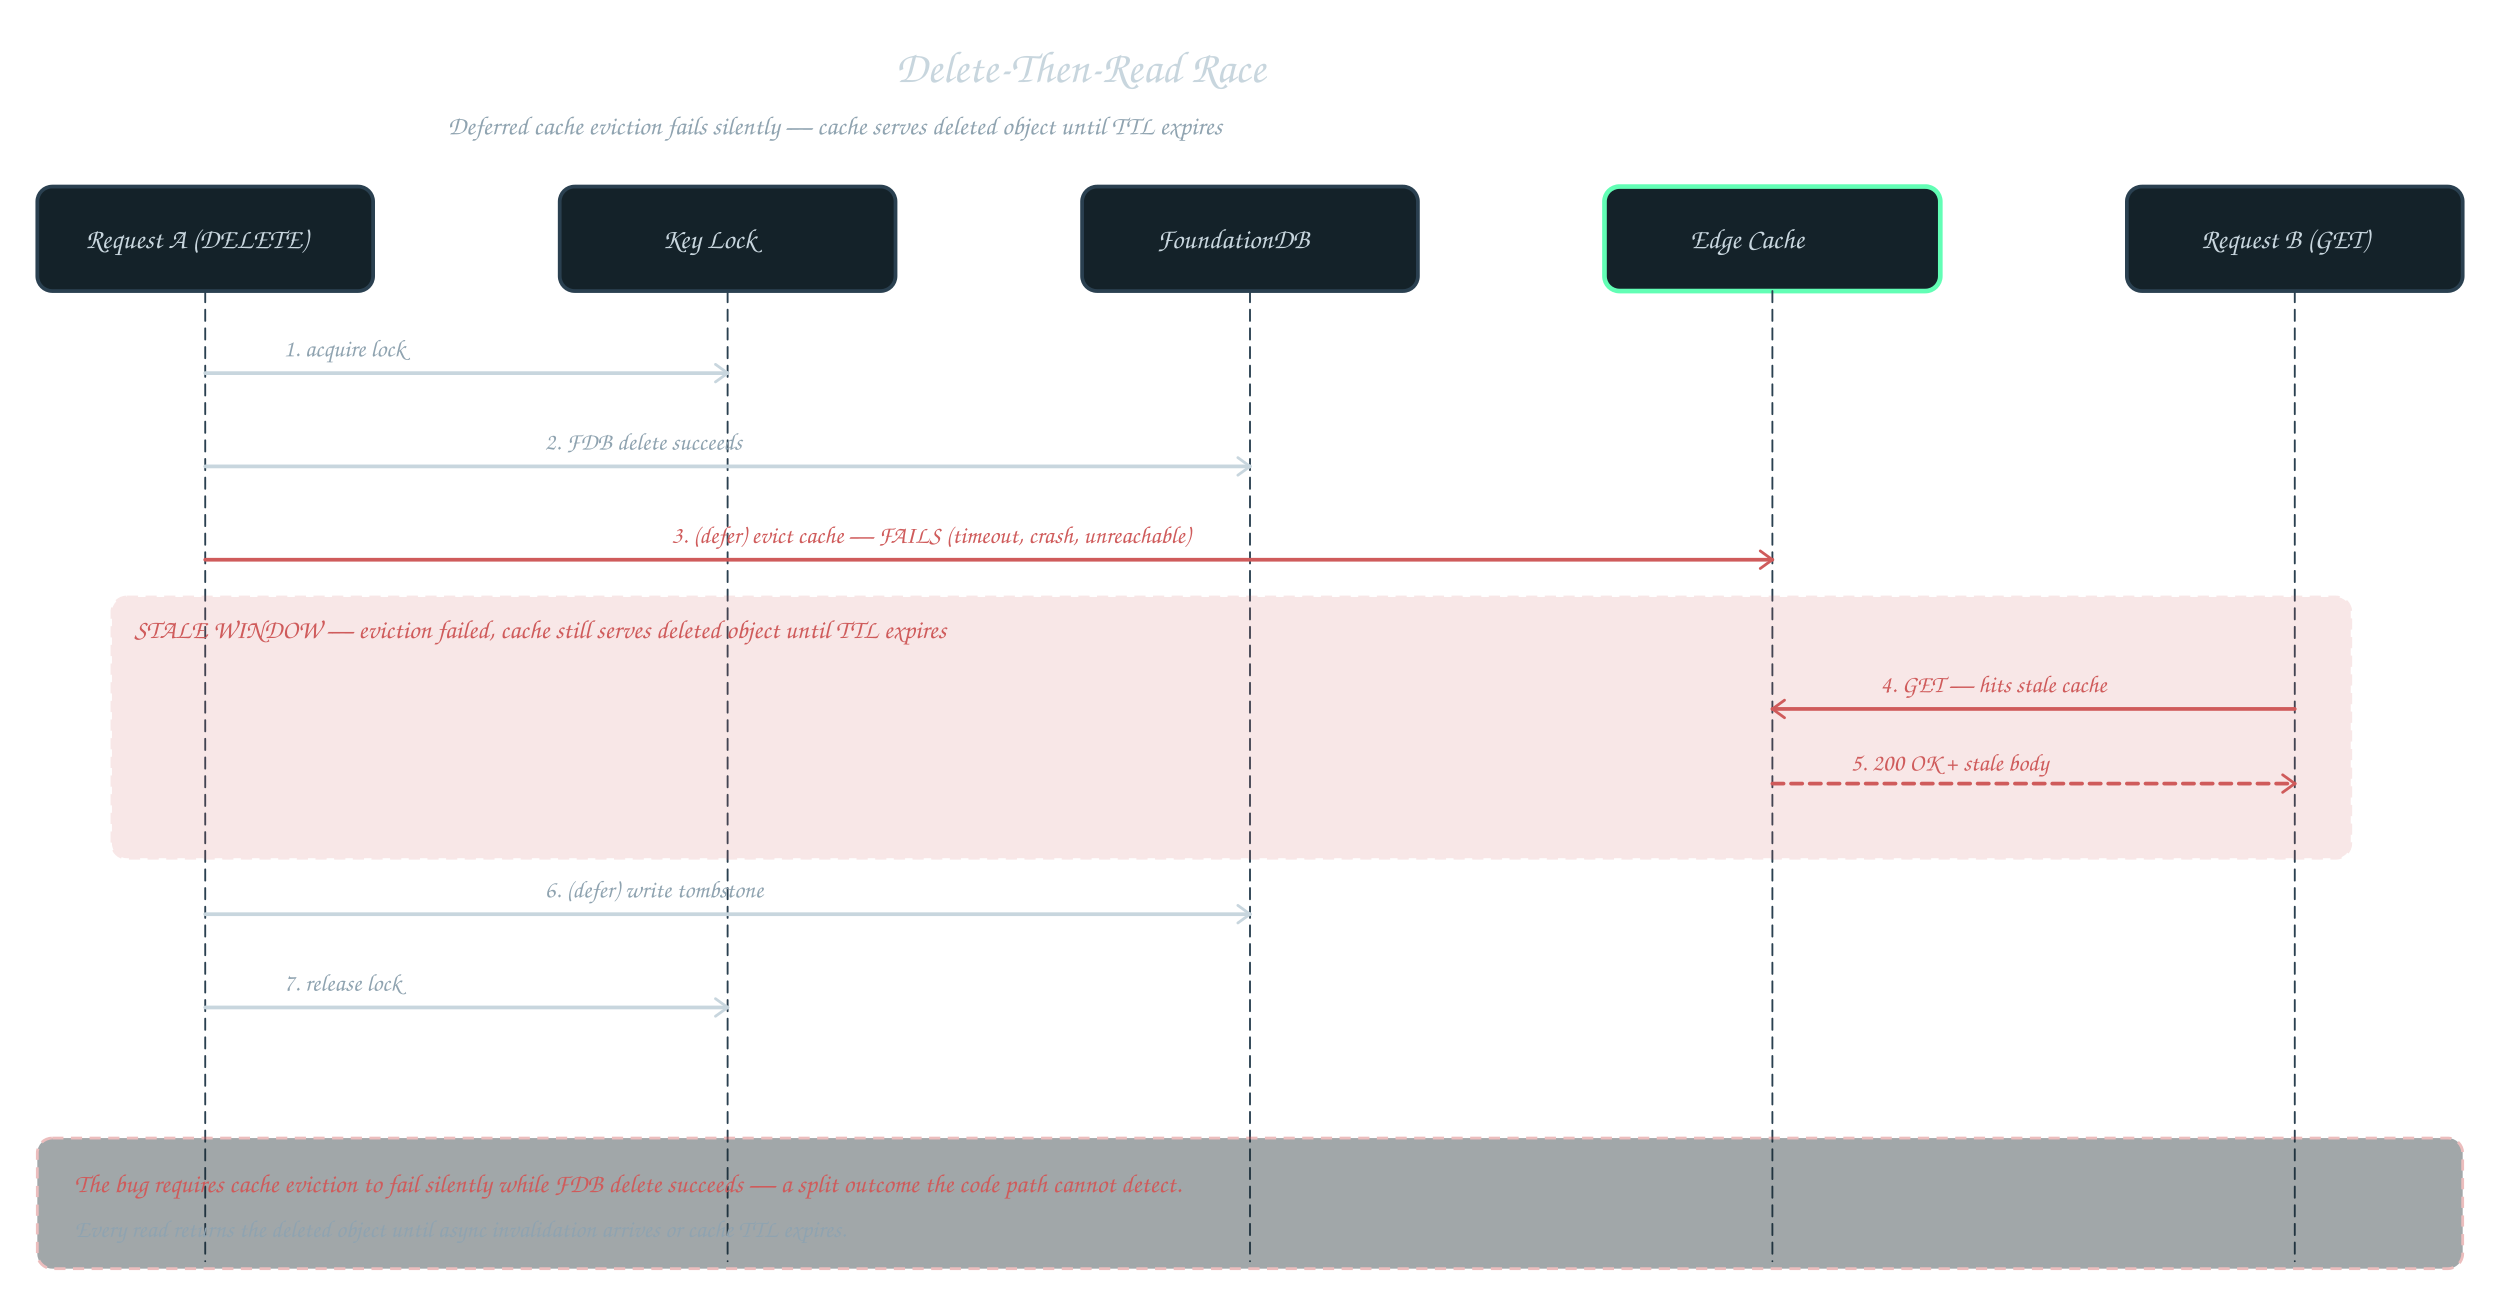
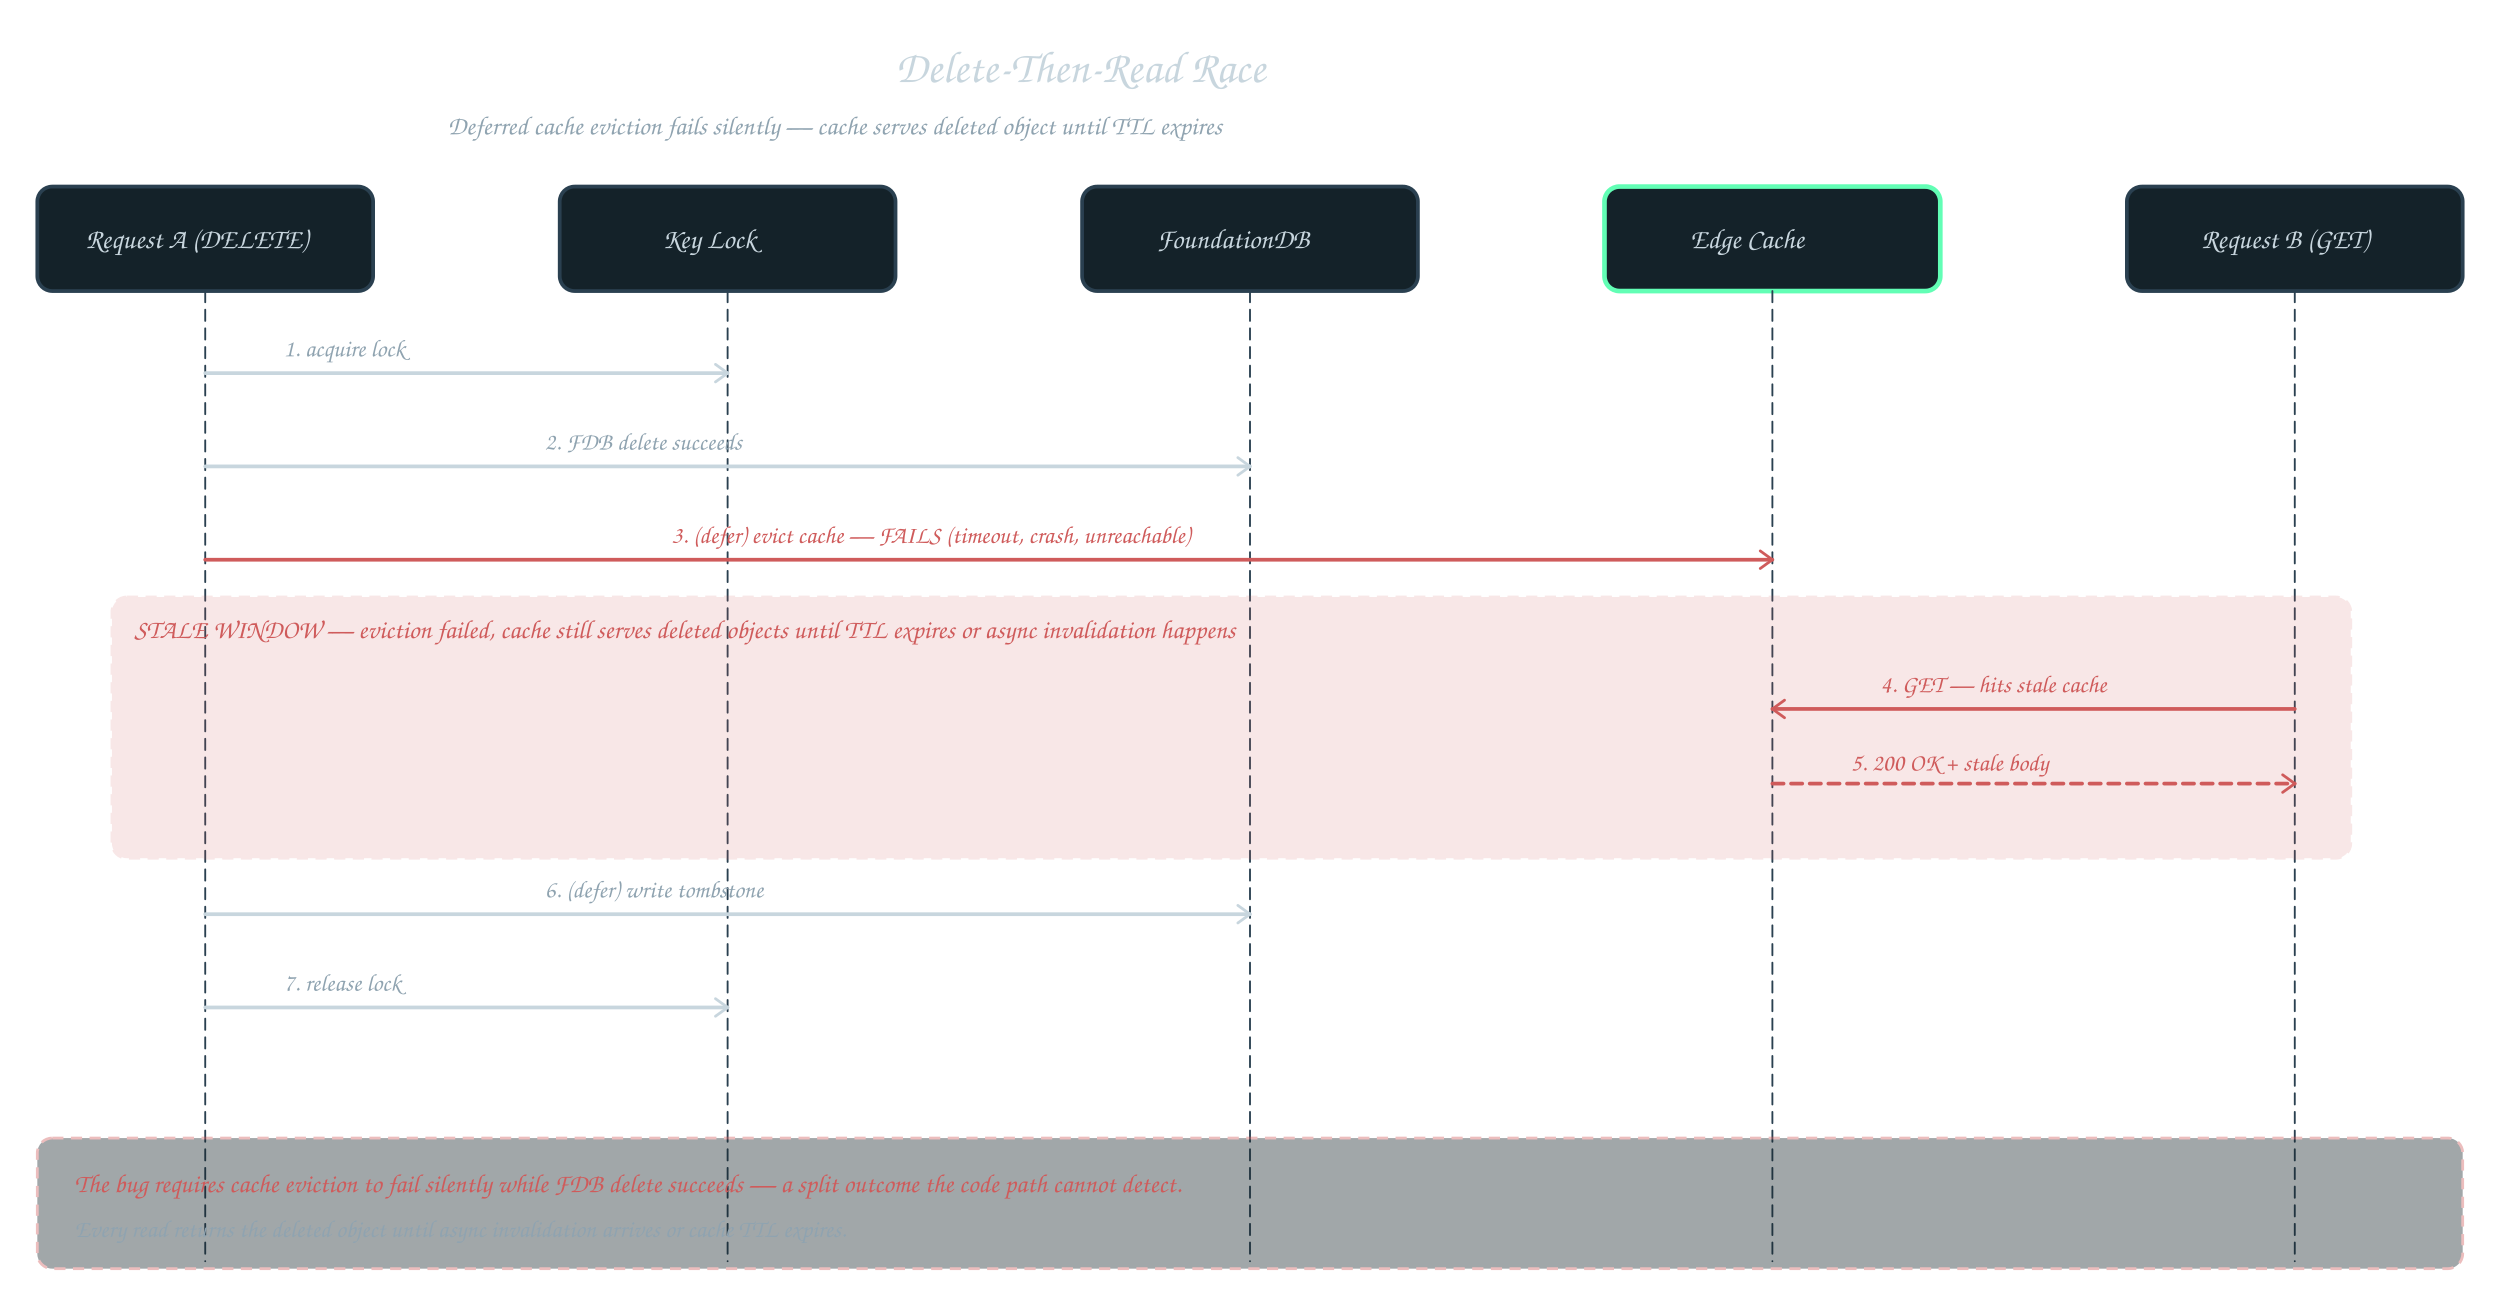
<svg xmlns="http://www.w3.org/2000/svg" viewBox="40 0 1340 700" width="1340" height="700" style="background:#0e1920">
  <text x="520" y="44" fill="#c8d6de" font-size="24" font-family="Virgil, 'Comic Sans MS', cursive, sans-serif" opacity="1">
    <tspan x="520" dy="0">Delete-Then-Read Race</tspan>
  </text>
  <text x="280" y="72" fill="#8fa3b0" font-size="14" font-family="Virgil, 'Comic Sans MS', cursive, sans-serif" opacity="1">
    <tspan x="280" dy="0">Deferred cache eviction fails silently — cache serves deleted object until TTL expires</tspan>
  </text>
  <g opacity="1">
    <rect x="60" y="100" width="180" height="56" rx="8" ry="8" fill="#142229" stroke="#2a4050" stroke-width="2" />
  </g>
  <text x="86" y="133" fill="#c8d6de" font-size="15" font-family="Virgil, 'Comic Sans MS', cursive, sans-serif" opacity="1">
    <tspan x="86" dy="0">Request A (DELETE)</tspan>
  </text>
  <g opacity="1">
    <rect x="340" y="100" width="180" height="56" rx="8" ry="8" fill="#142229" stroke="#2a4050" stroke-width="2" />
  </g>
  <text x="395" y="133" fill="#c8d6de" font-size="15" font-family="Virgil, 'Comic Sans MS', cursive, sans-serif" opacity="1">
    <tspan x="395" dy="0">Key Lock</tspan>
  </text>
  <g opacity="1">
    <rect x="620" y="100" width="180" height="56" rx="8" ry="8" fill="#142229" stroke="#2a4050" stroke-width="2" />
  </g>
  <text x="660" y="133" fill="#c8d6de" font-size="15" font-family="Virgil, 'Comic Sans MS', cursive, sans-serif" opacity="1">
    <tspan x="660" dy="0">FoundationDB</tspan>
  </text>
  <g opacity="1">
    <rect x="900" y="100" width="180" height="56" rx="8" ry="8" fill="#142229" stroke="#62FEB5" stroke-width="2.5" />
  </g>
  <text x="946" y="133" fill="#c8d6de" font-size="15" font-family="Virgil, 'Comic Sans MS', cursive, sans-serif" opacity="1">
    <tspan x="946" dy="0">Edge Cache</tspan>
  </text>
  <g opacity="1">
    <rect x="1180" y="100" width="180" height="56" rx="8" ry="8" fill="#142229" stroke="#2a4050" stroke-width="2" />
  </g>
  <text x="1220" y="133" fill="#c8d6de" font-size="15" font-family="Virgil, 'Comic Sans MS', cursive, sans-serif" opacity="1">
    <tspan x="1220" dy="0">Request B (GET)</tspan>
  </text>
  <g opacity="1">
    <path d="M150,156 L150,676" fill="none" stroke="#2a4050" stroke-width="1" stroke-dasharray="6 4" stroke-linecap="round" />
  </g>
  <g opacity="1">
    <path d="M430,156 L430,676" fill="none" stroke="#2a4050" stroke-width="1" stroke-dasharray="6 4" stroke-linecap="round" />
  </g>
  <g opacity="1">
    <path d="M710,156 L710,676" fill="none" stroke="#2a4050" stroke-width="1" stroke-dasharray="6 4" stroke-linecap="round" />
  </g>
  <g opacity="1">
    <path d="M990,156 L990,676" fill="none" stroke="#2a4050" stroke-width="1" stroke-dasharray="6 4" stroke-linecap="round" />
  </g>
  <g opacity="1">
    <path d="M1270,156 L1270,676" fill="none" stroke="#2a4050" stroke-width="1" stroke-dasharray="6 4" stroke-linecap="round" />
  </g>
  <g opacity="0.15">
    <rect x="100" y="320" width="1200" height="140" rx="8" ry="8" fill="#CF5B5B" stroke="#CF5B5B" stroke-width="1.5" stroke-dasharray="6 4" />
  </g>
  <text x="112" y="342" fill="#CF5B5B" font-size="14" font-family="Virgil, 'Comic Sans MS', cursive, sans-serif" opacity="1">
-     <tspan x="112" dy="0">STALE WINDOW — eviction failed, cache still serves deleted object until TTL expires</tspan>
+     <tspan x="112" dy="0">STALE WINDOW — eviction failed, cache still serves deleted objects until TTL expires or async invalidation happens</tspan>
  </text>
  <g opacity="1">
    <path d="M150,200 L430,200" fill="none" stroke="#c8d6de" stroke-width="2" stroke-linecap="round" />
    <polyline points="423.5,204.7 430,200 423.5,195.3" fill="none" stroke="#c8d6de" stroke-width="1.5" stroke-linecap="round" stroke-linejoin="round" />
  </g>
  <text x="192" y="191" fill="#8fa3b0" font-size="13" font-family="Virgil, 'Comic Sans MS', cursive, sans-serif" opacity="1">
    <tspan x="192" dy="0">1. acquire lock</tspan>
  </text>
  <g opacity="1">
    <path d="M150,250 L710,250" fill="none" stroke="#c8d6de" stroke-width="2" stroke-linecap="round" />
    <polyline points="703.5,254.7 710,250 703.5,245.3" fill="none" stroke="#c8d6de" stroke-width="1.5" stroke-linecap="round" stroke-linejoin="round" />
  </g>
  <text x="332" y="241" fill="#8fa3b0" font-size="13" font-family="Virgil, 'Comic Sans MS', cursive, sans-serif" opacity="1">
    <tspan x="332" dy="0">2. FDB delete succeeds</tspan>
  </text>
  <g opacity="1">
    <path d="M150,300 L990,300" fill="none" stroke="#CF5B5B" stroke-width="2" stroke-linecap="round" />
    <polyline points="983.5,304.7 990,300 983.5,295.3" fill="none" stroke="#CF5B5B" stroke-width="1.5" stroke-linecap="round" stroke-linejoin="round" />
  </g>
  <text x="400" y="291" fill="#CF5B5B" font-size="13" font-family="Virgil, 'Comic Sans MS', cursive, sans-serif" opacity="1">
    <tspan x="400" dy="0">3. (defer) evict cache — FAILS (timeout, crash, unreachable)</tspan>
  </text>
  <g opacity="1">
    <path d="M1270,380 L990,380" fill="none" stroke="#CF5B5B" stroke-width="2" stroke-linecap="round" />
    <polyline points="996.5,375.3 990,380 996.5,384.7" fill="none" stroke="#CF5B5B" stroke-width="1.5" stroke-linecap="round" stroke-linejoin="round" />
  </g>
  <text x="1048" y="371" fill="#CF5B5B" font-size="13" font-family="Virgil, 'Comic Sans MS', cursive, sans-serif" opacity="1">
    <tspan x="1048" dy="0">4. GET — hits stale cache</tspan>
  </text>
  <g opacity="1">
    <path d="M990,420 L1270,420" fill="none" stroke="#CF5B5B" stroke-width="2" stroke-dasharray="6 4" stroke-linecap="round" />
    <polyline points="1263.5,424.7 1270,420 1263.5,415.3" fill="none" stroke="#CF5B5B" stroke-width="1.5" stroke-linecap="round" stroke-linejoin="round" />
  </g>
  <text x="1032" y="413" fill="#CF5B5B" font-size="13" font-family="Virgil, 'Comic Sans MS', cursive, sans-serif" opacity="1">
    <tspan x="1032" dy="0">5. 200 OK + stale body</tspan>
  </text>
  <g opacity="1">
    <path d="M150,490 L710,490" fill="none" stroke="#c8d6de" stroke-width="2" stroke-linecap="round" />
    <polyline points="703.5,494.7 710,490 703.5,485.3" fill="none" stroke="#c8d6de" stroke-width="1.5" stroke-linecap="round" stroke-linejoin="round" />
  </g>
  <text x="332" y="481" fill="#8fa3b0" font-size="13" font-family="Virgil, 'Comic Sans MS', cursive, sans-serif" opacity="1">
    <tspan x="332" dy="0">6. (defer) write tombstone</tspan>
  </text>
  <g opacity="1">
    <path d="M150,540 L430,540" fill="none" stroke="#c8d6de" stroke-width="2" stroke-linecap="round" />
    <polyline points="423.5,544.7 430,540 423.5,535.3" fill="none" stroke="#c8d6de" stroke-width="1.5" stroke-linecap="round" stroke-linejoin="round" />
  </g>
  <text x="192" y="531" fill="#8fa3b0" font-size="13" font-family="Virgil, 'Comic Sans MS', cursive, sans-serif" opacity="1">
    <tspan x="192" dy="0">7. release lock</tspan>
  </text>
  <g opacity="0.4">
    <rect x="60" y="610" width="1300" height="70" rx="8" ry="8" fill="#142229" stroke="#CF5B5B" stroke-width="1.5" stroke-dasharray="6 4" />
  </g>
  <text x="80" y="639" fill="#CF5B5B" font-size="14" font-family="Virgil, 'Comic Sans MS', cursive, sans-serif" opacity="1">
    <tspan x="80" dy="0">The bug requires cache eviction to fail silently while FDB delete succeeds — a split outcome the code path cannot detect.</tspan>
  </text>
  <text x="80" y="663" fill="#8fa3b0" font-size="13" font-family="Virgil, 'Comic Sans MS', cursive, sans-serif" opacity="1">
    <tspan x="80" dy="0">Every read returns the deleted object until async invalidation arrives or cache TTL expires.</tspan>
  </text>
</svg>
